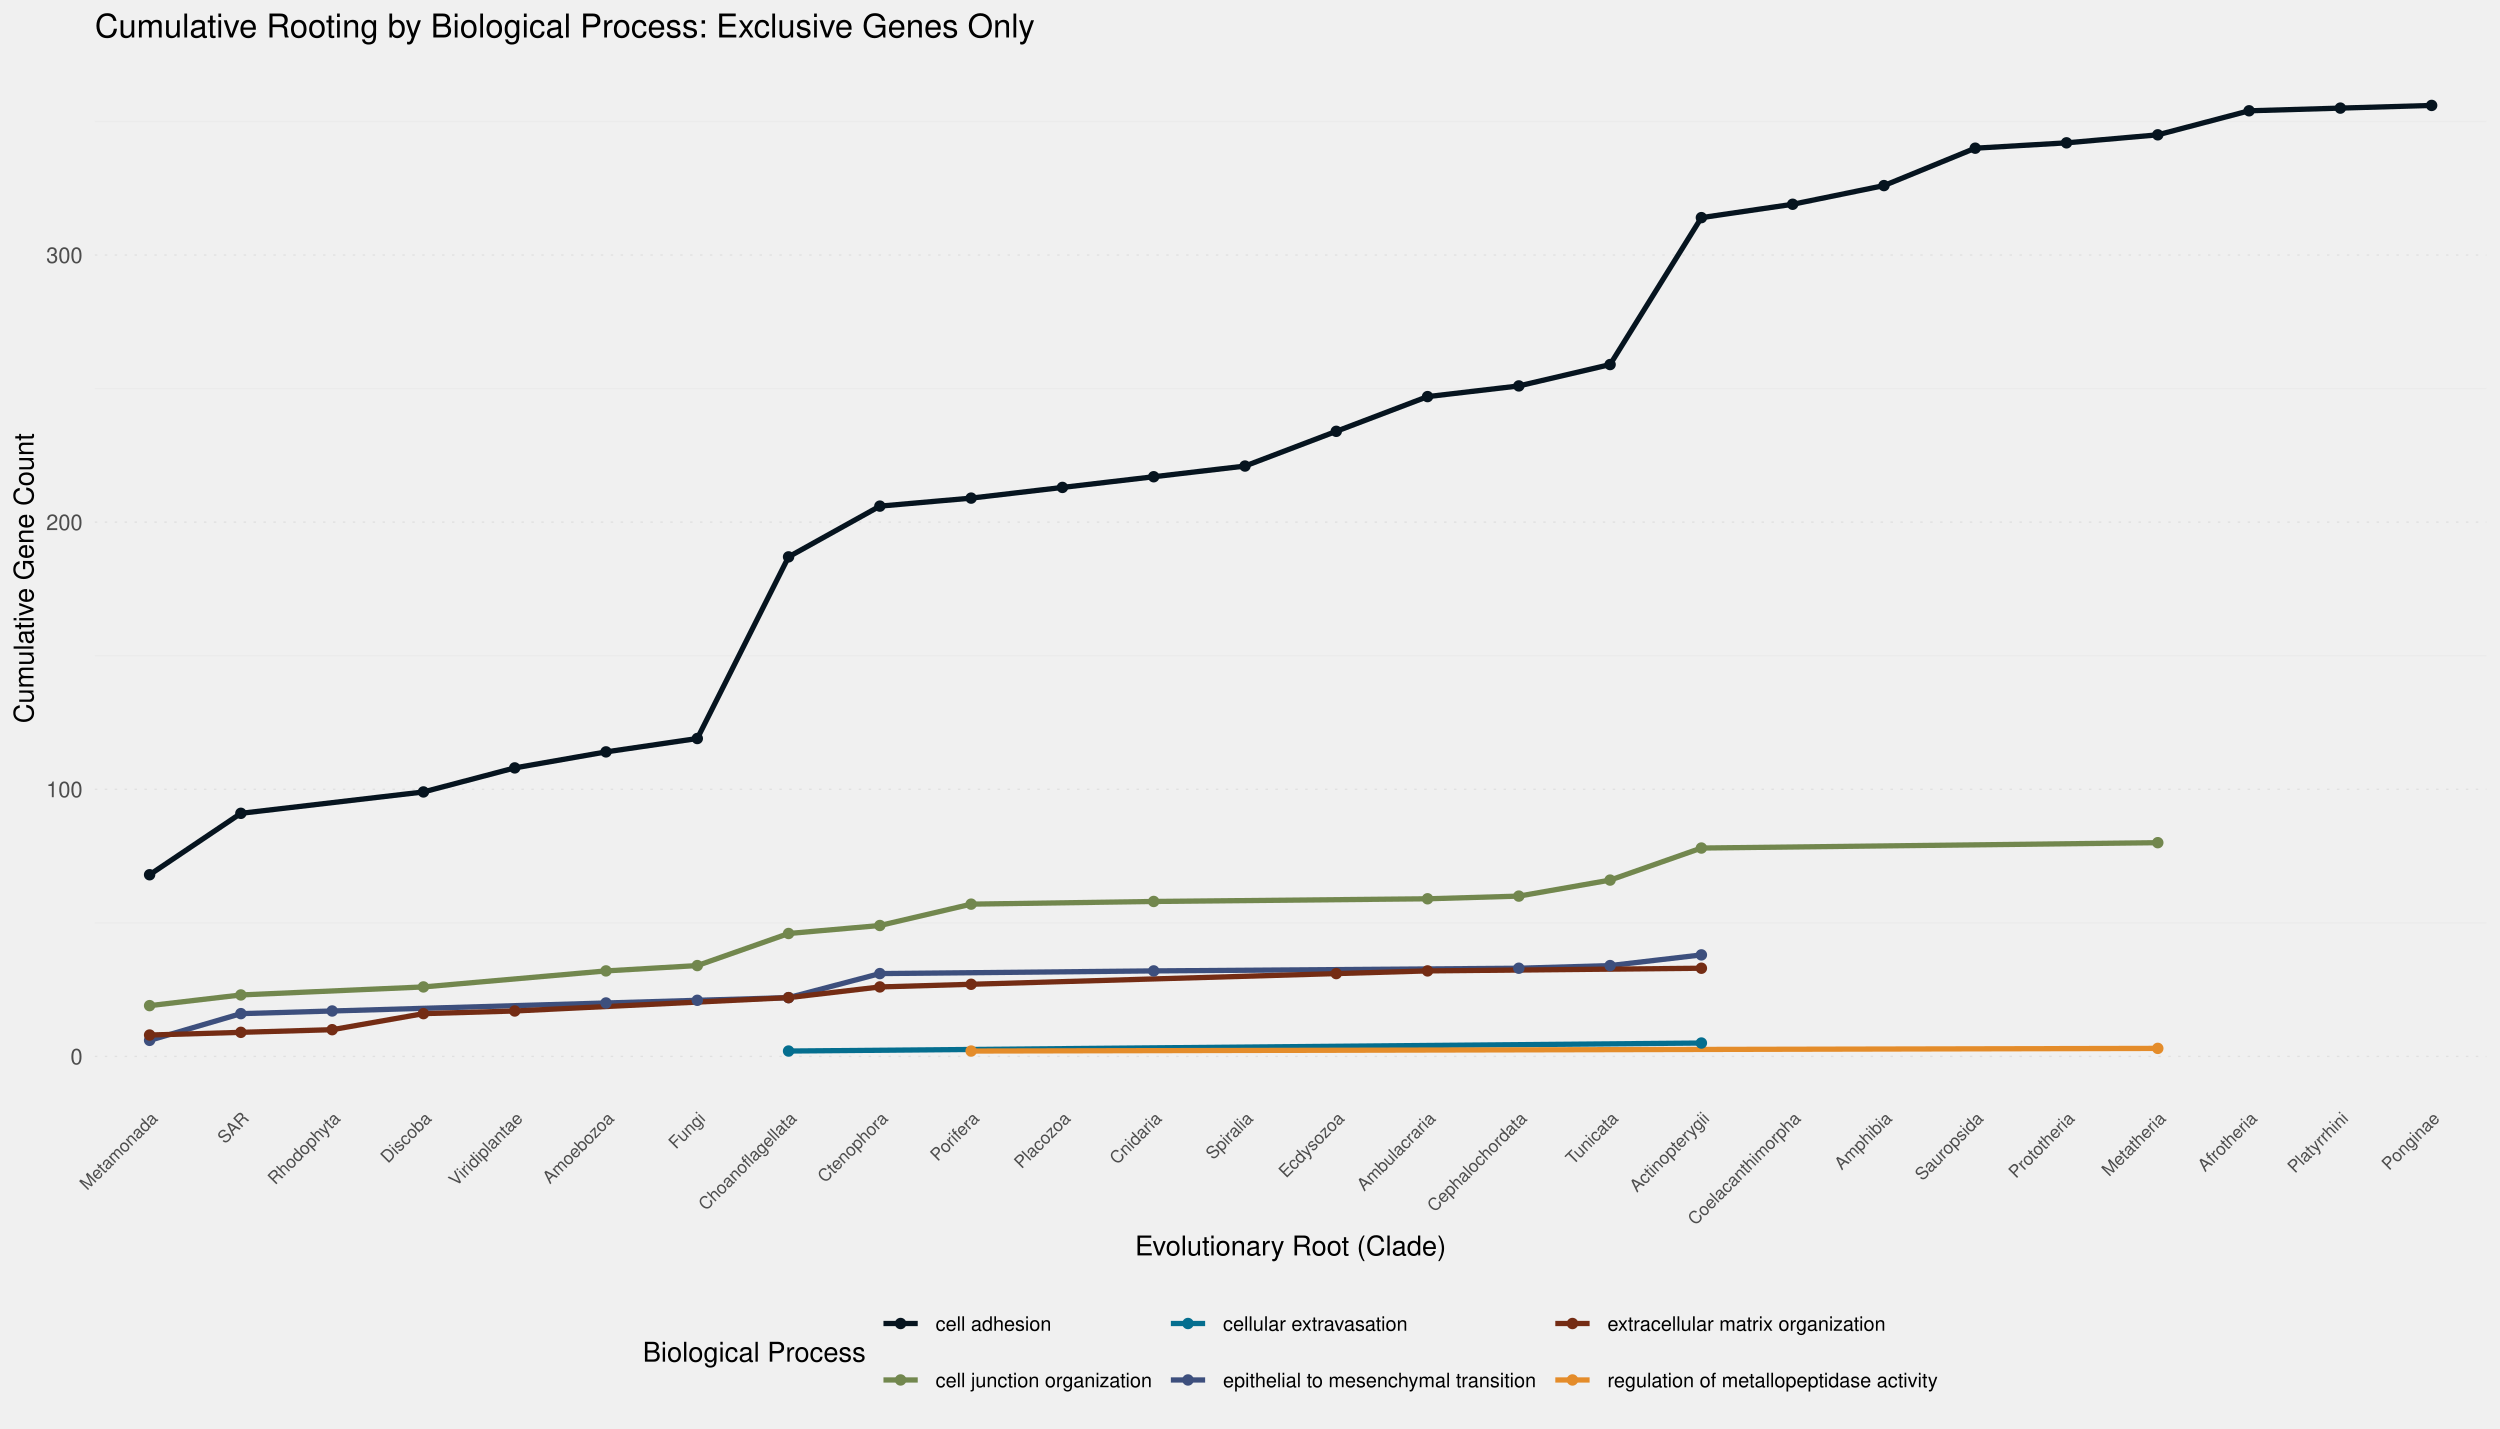
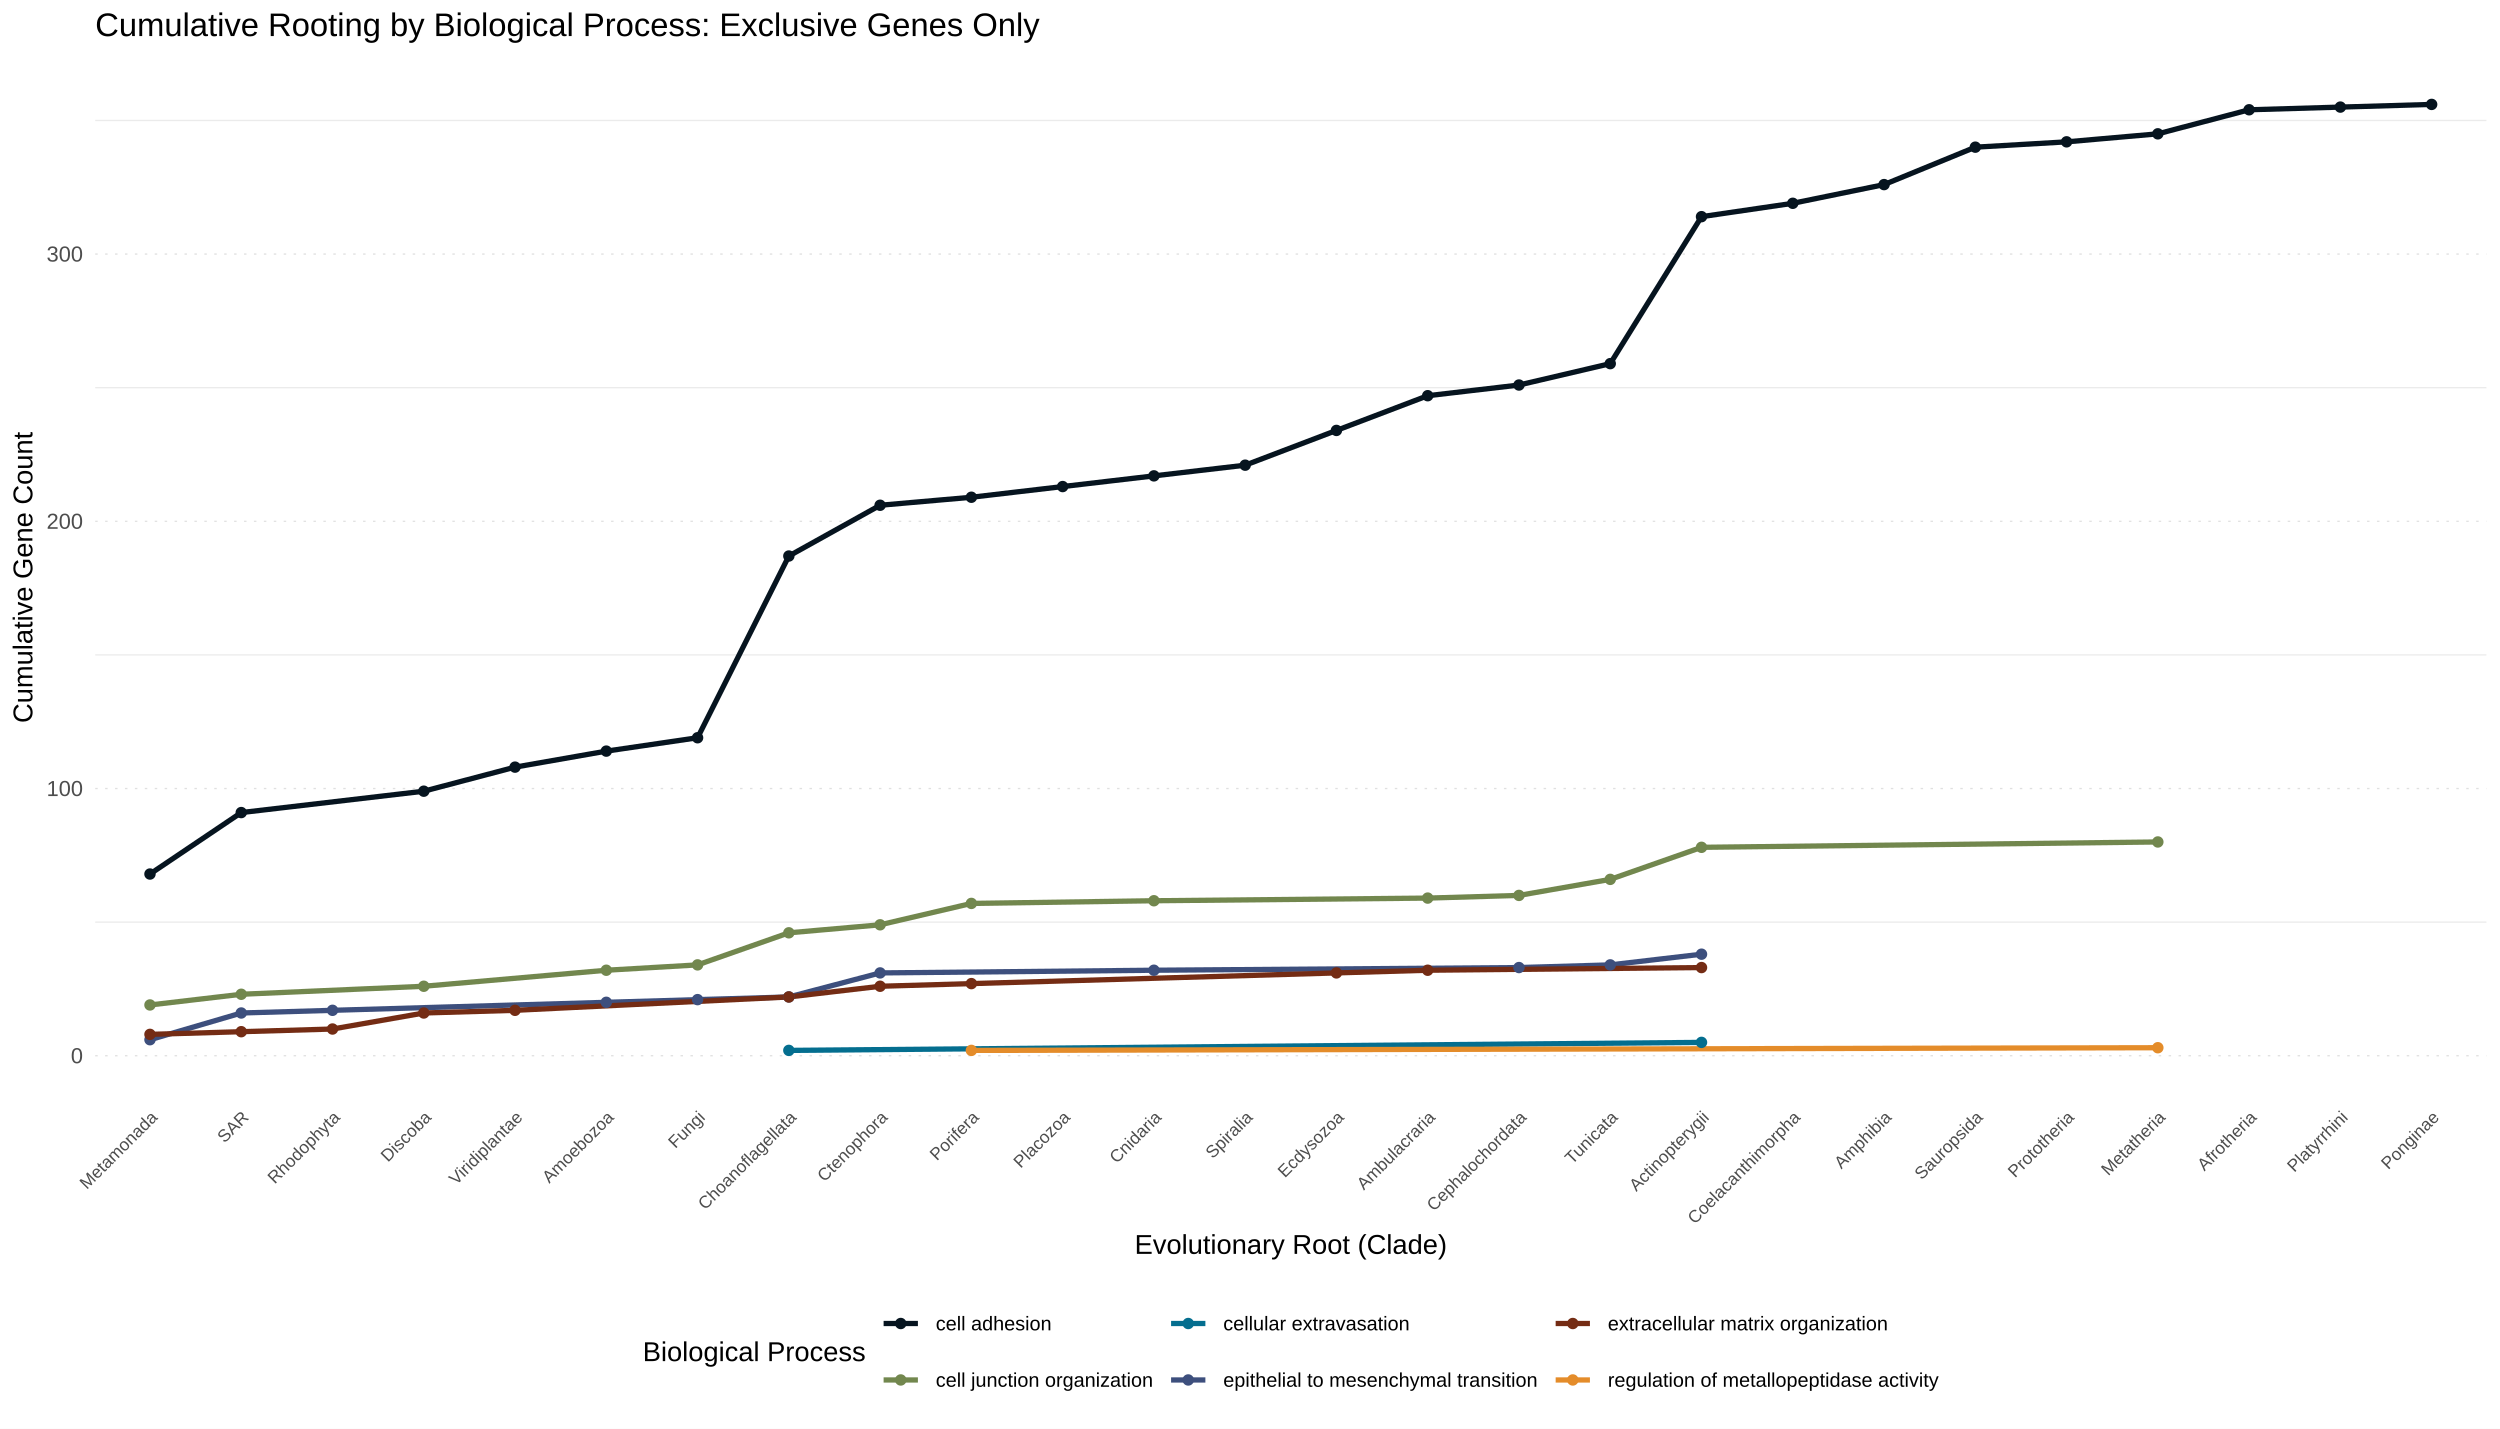
- <svg xmlns="http://www.w3.org/2000/svg" class="svglite" width="1008.00pt" height="576.00pt" viewBox="0 0 1008.00 576.00">
-   <defs>
-     <style type="text/css">
+ <svg xmlns="http://www.w3.org/2000/svg" width="1008.00pt" height="576.00pt" viewBox="0 0 1008.00 576.00">
+   <g class="svglite">
+     <defs>
+       <style type="text/css">
    .svglite line, .svglite polyline, .svglite polygon, .svglite path, .svglite rect, .svglite circle {
      fill: none;
      stroke: #000000;
      stroke-linecap: round;
      stroke-linejoin: round;
      stroke-miterlimit: 10.00;
    }
    .svglite text {
      white-space: pre;
    }
+     .svglite g.glyphgroup path {
+       fill: inherit;
+       stroke: none;
+     }
  </style>
-   </defs>
-   <rect width="100%" height="100%" style="stroke: none; fill: none;" />
-   <defs>
-     <clipPath id="cpMC4wMHwxMDA4LjAwfDAuMDB8NTc2LjAw">
-       <rect x="0.00" y="0.00" width="1008.00" height="576.00" />
-     </clipPath>
-   </defs>
-   <g clip-path="url(#cpMC4wMHwxMDA4LjAwfDAuMDB8NTc2LjAw)">
- </g>
-   <defs>
-     <clipPath id="cpMzguMjR8MTAwMi41MnwyMy40NXw0NDIuODU=">
-       <rect x="38.24" y="23.45" width="964.29" height="419.39" />
-     </clipPath>
-   </defs>
-   <g clip-path="url(#cpMzguMjR8MTAwMi41MnwyMy40NXw0NDIuODU=)">
-     <polyline points="38.24,372.09 1002.52,372.09 " style="stroke-width: 0.53; stroke: #EBEBEB; stroke-linecap: butt;" />
-     <polyline points="38.24,264.38 1002.52,264.38 " style="stroke-width: 0.53; stroke: #EBEBEB; stroke-linecap: butt;" />
-     <polyline points="38.24,156.68 1002.52,156.68 " style="stroke-width: 0.53; stroke: #EBEBEB; stroke-linecap: butt;" />
-     <polyline points="38.24,48.98 1002.52,48.98 " style="stroke-width: 0.53; stroke: #EBEBEB; stroke-linecap: butt;" />
-     <polyline points="38.24,425.94 1002.52,425.94 " style="stroke-width: 0.53; stroke: #E0E0E0; stroke-dasharray: 1.00,3.00; stroke-linecap: butt;" />
-     <polyline points="38.24,318.23 1002.52,318.23 " style="stroke-width: 0.53; stroke: #E0E0E0; stroke-dasharray: 1.00,3.00; stroke-linecap: butt;" />
-     <polyline points="38.24,210.53 1002.52,210.53 " style="stroke-width: 0.53; stroke: #E0E0E0; stroke-dasharray: 1.00,3.00; stroke-linecap: butt;" />
-     <polyline points="38.24,102.83 1002.52,102.83 " style="stroke-width: 0.53; stroke: #E0E0E0; stroke-dasharray: 1.00,3.00; stroke-linecap: butt;" />
-     <polyline points="60.32,352.70 97.12,327.93 170.73,319.31 207.54,309.62 244.34,303.16 281.15,297.77 317.95,224.53 354.76,204.07 391.56,200.84 428.37,196.53 465.17,192.22 501.98,187.91 538.78,173.91 575.59,159.91 612.39,155.60 649.19,146.99 686.00,87.75 722.80,82.36 759.61,74.83 796.41,59.75 833.22,57.59 870.02,54.36 906.83,44.67 943.63,43.59 980.44,42.51 " style="stroke-width: 2.13; stroke: #06141F; stroke-linecap: butt;" />
-     <polyline points="60.32,405.47 97.12,401.16 170.73,397.93 244.34,391.47 281.15,389.32 317.95,376.39 354.76,373.16 391.56,364.55 465.17,363.47 575.59,362.39 612.39,361.31 649.19,354.85 686.00,341.93 870.02,339.77 " style="stroke-width: 2.13; stroke: #72874E; stroke-linecap: butt;" />
-     <polyline points="317.95,423.78 686.00,420.55 " style="stroke-width: 2.13; stroke: #046E8F; stroke-linecap: butt;" />
-     <polyline points="60.32,419.47 97.12,408.70 133.93,407.63 244.34,404.40 281.15,403.32 317.95,402.24 354.76,392.55 465.17,391.47 612.39,390.39 649.19,389.32 686.00,385.01 " style="stroke-width: 2.13; stroke: #3D4F7D; stroke-linecap: butt;" />
-     <polyline points="60.32,417.32 97.12,416.24 133.93,415.17 170.73,408.70 207.54,407.63 317.95,402.24 354.76,397.93 391.56,396.86 538.78,392.55 575.59,391.47 686.00,390.39 " style="stroke-width: 2.13; stroke: #742C14; stroke-linecap: butt;" />
-     <polyline points="391.56,423.78 870.02,422.71 " style="stroke-width: 2.13; stroke: #E48C2A; stroke-linecap: butt;" />
-     <circle cx="60.32" cy="352.70" r="1.95" style="stroke-width: 0.71; stroke: #06141F; fill: #06141F;" />
-     <circle cx="60.32" cy="405.47" r="1.95" style="stroke-width: 0.71; stroke: #72874E; fill: #72874E;" />
-     <circle cx="60.32" cy="419.47" r="1.95" style="stroke-width: 0.71; stroke: #3D4F7D; fill: #3D4F7D;" />
-     <circle cx="60.32" cy="417.32" r="1.95" style="stroke-width: 0.71; stroke: #742C14; fill: #742C14;" />
-     <circle cx="97.12" cy="327.93" r="1.95" style="stroke-width: 0.71; stroke: #06141F; fill: #06141F;" />
-     <circle cx="97.12" cy="401.16" r="1.95" style="stroke-width: 0.71; stroke: #72874E; fill: #72874E;" />
-     <circle cx="97.12" cy="408.70" r="1.95" style="stroke-width: 0.71; stroke: #3D4F7D; fill: #3D4F7D;" />
-     <circle cx="97.12" cy="416.24" r="1.95" style="stroke-width: 0.71; stroke: #742C14; fill: #742C14;" />
-     <circle cx="133.93" cy="407.63" r="1.95" style="stroke-width: 0.71; stroke: #3D4F7D; fill: #3D4F7D;" />
-     <circle cx="133.93" cy="415.17" r="1.95" style="stroke-width: 0.71; stroke: #742C14; fill: #742C14;" />
-     <circle cx="170.73" cy="319.31" r="1.95" style="stroke-width: 0.71; stroke: #06141F; fill: #06141F;" />
-     <circle cx="170.73" cy="397.93" r="1.95" style="stroke-width: 0.71; stroke: #72874E; fill: #72874E;" />
-     <circle cx="170.73" cy="408.70" r="1.95" style="stroke-width: 0.71; stroke: #742C14; fill: #742C14;" />
-     <circle cx="207.54" cy="309.62" r="1.95" style="stroke-width: 0.71; stroke: #06141F; fill: #06141F;" />
-     <circle cx="207.54" cy="407.63" r="1.95" style="stroke-width: 0.71; stroke: #742C14; fill: #742C14;" />
-     <circle cx="244.34" cy="303.16" r="1.95" style="stroke-width: 0.71; stroke: #06141F; fill: #06141F;" />
-     <circle cx="244.34" cy="391.47" r="1.95" style="stroke-width: 0.71; stroke: #72874E; fill: #72874E;" />
-     <circle cx="244.34" cy="404.40" r="1.95" style="stroke-width: 0.71; stroke: #3D4F7D; fill: #3D4F7D;" />
-     <circle cx="281.15" cy="297.77" r="1.95" style="stroke-width: 0.71; stroke: #06141F; fill: #06141F;" />
-     <circle cx="281.15" cy="389.32" r="1.95" style="stroke-width: 0.71; stroke: #72874E; fill: #72874E;" />
-     <circle cx="281.15" cy="403.32" r="1.95" style="stroke-width: 0.71; stroke: #3D4F7D; fill: #3D4F7D;" />
-     <circle cx="317.95" cy="224.53" r="1.95" style="stroke-width: 0.71; stroke: #06141F; fill: #06141F;" />
-     <circle cx="317.95" cy="376.39" r="1.95" style="stroke-width: 0.71; stroke: #72874E; fill: #72874E;" />
-     <circle cx="317.95" cy="423.78" r="1.95" style="stroke-width: 0.71; stroke: #046E8F; fill: #046E8F;" />
-     <circle cx="317.95" cy="402.24" r="1.95" style="stroke-width: 0.71; stroke: #3D4F7D; fill: #3D4F7D;" />
-     <circle cx="317.95" cy="402.24" r="1.95" style="stroke-width: 0.71; stroke: #742C14; fill: #742C14;" />
-     <circle cx="354.76" cy="204.07" r="1.95" style="stroke-width: 0.71; stroke: #06141F; fill: #06141F;" />
-     <circle cx="354.76" cy="373.16" r="1.95" style="stroke-width: 0.71; stroke: #72874E; fill: #72874E;" />
-     <circle cx="354.76" cy="392.55" r="1.95" style="stroke-width: 0.71; stroke: #3D4F7D; fill: #3D4F7D;" />
-     <circle cx="354.76" cy="397.93" r="1.95" style="stroke-width: 0.71; stroke: #742C14; fill: #742C14;" />
-     <circle cx="391.56" cy="200.84" r="1.95" style="stroke-width: 0.71; stroke: #06141F; fill: #06141F;" />
-     <circle cx="391.56" cy="364.55" r="1.95" style="stroke-width: 0.71; stroke: #72874E; fill: #72874E;" />
-     <circle cx="391.56" cy="396.86" r="1.95" style="stroke-width: 0.71; stroke: #742C14; fill: #742C14;" />
-     <circle cx="391.56" cy="423.78" r="1.95" style="stroke-width: 0.71; stroke: #E48C2A; fill: #E48C2A;" />
-     <circle cx="428.37" cy="196.53" r="1.95" style="stroke-width: 0.71; stroke: #06141F; fill: #06141F;" />
-     <circle cx="465.17" cy="192.22" r="1.95" style="stroke-width: 0.71; stroke: #06141F; fill: #06141F;" />
-     <circle cx="465.17" cy="363.47" r="1.95" style="stroke-width: 0.71; stroke: #72874E; fill: #72874E;" />
-     <circle cx="465.17" cy="391.47" r="1.95" style="stroke-width: 0.71; stroke: #3D4F7D; fill: #3D4F7D;" />
-     <circle cx="501.98" cy="187.91" r="1.95" style="stroke-width: 0.71; stroke: #06141F; fill: #06141F;" />
-     <circle cx="538.78" cy="173.91" r="1.95" style="stroke-width: 0.71; stroke: #06141F; fill: #06141F;" />
-     <circle cx="538.78" cy="392.55" r="1.95" style="stroke-width: 0.71; stroke: #742C14; fill: #742C14;" />
-     <circle cx="575.59" cy="159.91" r="1.95" style="stroke-width: 0.71; stroke: #06141F; fill: #06141F;" />
-     <circle cx="575.59" cy="362.39" r="1.95" style="stroke-width: 0.71; stroke: #72874E; fill: #72874E;" />
-     <circle cx="575.59" cy="391.47" r="1.95" style="stroke-width: 0.71; stroke: #742C14; fill: #742C14;" />
-     <circle cx="612.39" cy="155.60" r="1.95" style="stroke-width: 0.71; stroke: #06141F; fill: #06141F;" />
-     <circle cx="612.39" cy="361.31" r="1.95" style="stroke-width: 0.71; stroke: #72874E; fill: #72874E;" />
-     <circle cx="612.39" cy="390.39" r="1.95" style="stroke-width: 0.71; stroke: #3D4F7D; fill: #3D4F7D;" />
-     <circle cx="649.19" cy="146.99" r="1.95" style="stroke-width: 0.71; stroke: #06141F; fill: #06141F;" />
-     <circle cx="649.19" cy="354.85" r="1.95" style="stroke-width: 0.71; stroke: #72874E; fill: #72874E;" />
-     <circle cx="649.19" cy="389.32" r="1.95" style="stroke-width: 0.71; stroke: #3D4F7D; fill: #3D4F7D;" />
-     <circle cx="686.00" cy="87.75" r="1.95" style="stroke-width: 0.71; stroke: #06141F; fill: #06141F;" />
-     <circle cx="686.00" cy="341.93" r="1.95" style="stroke-width: 0.71; stroke: #72874E; fill: #72874E;" />
-     <circle cx="686.00" cy="420.55" r="1.95" style="stroke-width: 0.71; stroke: #046E8F; fill: #046E8F;" />
-     <circle cx="686.00" cy="385.01" r="1.95" style="stroke-width: 0.71; stroke: #3D4F7D; fill: #3D4F7D;" />
-     <circle cx="686.00" cy="390.39" r="1.95" style="stroke-width: 0.71; stroke: #742C14; fill: #742C14;" />
-     <circle cx="722.80" cy="82.36" r="1.95" style="stroke-width: 0.71; stroke: #06141F; fill: #06141F;" />
-     <circle cx="759.61" cy="74.83" r="1.95" style="stroke-width: 0.71; stroke: #06141F; fill: #06141F;" />
-     <circle cx="796.41" cy="59.75" r="1.95" style="stroke-width: 0.71; stroke: #06141F; fill: #06141F;" />
-     <circle cx="833.22" cy="57.59" r="1.95" style="stroke-width: 0.71; stroke: #06141F; fill: #06141F;" />
-     <circle cx="870.02" cy="54.36" r="1.95" style="stroke-width: 0.71; stroke: #06141F; fill: #06141F;" />
-     <circle cx="870.02" cy="339.77" r="1.95" style="stroke-width: 0.71; stroke: #72874E; fill: #72874E;" />
-     <circle cx="870.02" cy="422.71" r="1.95" style="stroke-width: 0.71; stroke: #E48C2A; fill: #E48C2A;" />
-     <circle cx="906.83" cy="44.67" r="1.95" style="stroke-width: 0.71; stroke: #06141F; fill: #06141F;" />
-     <circle cx="943.63" cy="43.59" r="1.95" style="stroke-width: 0.71; stroke: #06141F; fill: #06141F;" />
-     <circle cx="980.44" cy="42.51" r="1.95" style="stroke-width: 0.71; stroke: #06141F; fill: #06141F;" />
-   </g>
-   <g clip-path="url(#cpMC4wMHwxMDA4LjAwfDAuMDB8NTc2LjAw)">
-     <text x="33.30" y="429.14" text-anchor="end" style="font-size: 8.80px; font-weight: 0;fill: #4D4D4D; font-family: &quot;Nimbus Sans&quot;;" textLength="4.89px" lengthAdjust="spacingAndGlyphs">0</text>
-     <text x="33.30" y="321.44" text-anchor="end" style="font-size: 8.80px; font-weight: 0;fill: #4D4D4D; font-family: &quot;Nimbus Sans&quot;;" textLength="14.67px" lengthAdjust="spacingAndGlyphs">100</text>
-     <text x="33.30" y="213.74" text-anchor="end" style="font-size: 8.80px; font-weight: 0;fill: #4D4D4D; font-family: &quot;Nimbus Sans&quot;;" textLength="14.67px" lengthAdjust="spacingAndGlyphs">200</text>
-     <text x="33.30" y="106.04" text-anchor="end" style="font-size: 8.80px; font-weight: 0;fill: #4D4D4D; font-family: &quot;Nimbus Sans&quot;;" textLength="14.67px" lengthAdjust="spacingAndGlyphs">300</text>
-     <text transform="translate(63.93,451.39) rotate(-45)" text-anchor="end" style="font-size: 7.00px; font-weight: 0;fill: #4D4D4D; font-family: &quot;Nimbus Sans&quot;;" textLength="40.87px" lengthAdjust="spacingAndGlyphs">Metamonada</text>
-     <text transform="translate(100.73,451.39) rotate(-45)" text-anchor="end" style="font-size: 7.00px; font-weight: 0;fill: #4D4D4D; font-family: &quot;Nimbus Sans&quot;;" textLength="14.39px" lengthAdjust="spacingAndGlyphs">SAR</text>
-     <text transform="translate(137.54,451.39) rotate(-45)" text-anchor="end" style="font-size: 7.00px; font-weight: 0;fill: #4D4D4D; font-family: &quot;Nimbus Sans&quot;;" textLength="37.76px" lengthAdjust="spacingAndGlyphs">Rhodophyta</text>
-     <text transform="translate(174.34,451.39) rotate(-45)" text-anchor="end" style="font-size: 7.00px; font-weight: 0;fill: #4D4D4D; font-family: &quot;Nimbus Sans&quot;;" textLength="25.29px" lengthAdjust="spacingAndGlyphs">Discoba</text>
-     <text transform="translate(211.15,451.39) rotate(-45)" text-anchor="end" style="font-size: 7.00px; font-weight: 0;fill: #4D4D4D; font-family: &quot;Nimbus Sans&quot;;" textLength="38.53px" lengthAdjust="spacingAndGlyphs">Viridiplantae</text>
-     <text transform="translate(247.95,451.39) rotate(-45)" text-anchor="end" style="font-size: 7.00px; font-weight: 0;fill: #4D4D4D; font-family: &quot;Nimbus Sans&quot;;" textLength="37.37px" lengthAdjust="spacingAndGlyphs">Amoebozoa</text>
-     <text transform="translate(284.76,451.39) rotate(-45)" text-anchor="end" style="font-size: 7.00px; font-weight: 0;fill: #4D4D4D; font-family: &quot;Nimbus Sans&quot;;" textLength="17.52px" lengthAdjust="spacingAndGlyphs">Fungi</text>
-     <text transform="translate(321.56,451.39) rotate(-45)" text-anchor="end" style="font-size: 7.00px; font-weight: 0;fill: #4D4D4D; font-family: &quot;Nimbus Sans&quot;;" textLength="52.56px" lengthAdjust="spacingAndGlyphs">Choanoflagellata</text>
-     <text transform="translate(358.37,451.39) rotate(-45)" text-anchor="end" style="font-size: 7.00px; font-weight: 0;fill: #4D4D4D; font-family: &quot;Nimbus Sans&quot;;" textLength="36.60px" lengthAdjust="spacingAndGlyphs">Ctenophora</text>
-     <text transform="translate(395.17,451.39) rotate(-45)" text-anchor="end" style="font-size: 7.00px; font-weight: 0;fill: #4D4D4D; font-family: &quot;Nimbus Sans&quot;;" textLength="24.52px" lengthAdjust="spacingAndGlyphs">Porifera</text>
-     <text transform="translate(431.98,451.39) rotate(-45)" text-anchor="end" style="font-size: 7.00px; font-weight: 0;fill: #4D4D4D; font-family: &quot;Nimbus Sans&quot;;" textLength="28.80px" lengthAdjust="spacingAndGlyphs">Placozoa</text>
-     <text transform="translate(468.78,451.39) rotate(-45)" text-anchor="end" style="font-size: 7.00px; font-weight: 0;fill: #4D4D4D; font-family: &quot;Nimbus Sans&quot;;" textLength="26.08px" lengthAdjust="spacingAndGlyphs">Cnidaria</text>
-     <text transform="translate(505.59,451.39) rotate(-45)" text-anchor="end" style="font-size: 7.00px; font-weight: 0;fill: #4D4D4D; font-family: &quot;Nimbus Sans&quot;;" textLength="23.35px" lengthAdjust="spacingAndGlyphs">Spiralia</text>
-     <text transform="translate(542.39,451.39) rotate(-45)" text-anchor="end" style="font-size: 7.00px; font-weight: 0;fill: #4D4D4D; font-family: &quot;Nimbus Sans&quot;;" textLength="34.24px" lengthAdjust="spacingAndGlyphs">Ecdysozoa</text>
-     <text transform="translate(579.19,451.39) rotate(-45)" text-anchor="end" style="font-size: 7.00px; font-weight: 0;fill: #4D4D4D; font-family: &quot;Nimbus Sans&quot;;" textLength="41.25px" lengthAdjust="spacingAndGlyphs">Ambulacraria</text>
-     <text transform="translate(616.00,451.39) rotate(-45)" text-anchor="end" style="font-size: 7.00px; font-weight: 0;fill: #4D4D4D; font-family: &quot;Nimbus Sans&quot;;" textLength="53.34px" lengthAdjust="spacingAndGlyphs">Cephalochordata</text>
-     <text transform="translate(652.80,451.39) rotate(-45)" text-anchor="end" style="font-size: 7.00px; font-weight: 0;fill: #4D4D4D; font-family: &quot;Nimbus Sans&quot;;" textLength="26.86px" lengthAdjust="spacingAndGlyphs">Tunicata</text>
-     <text transform="translate(689.61,451.39) rotate(-45)" text-anchor="end" style="font-size: 7.00px; font-weight: 0;fill: #4D4D4D; font-family: &quot;Nimbus Sans&quot;;" textLength="42.03px" lengthAdjust="spacingAndGlyphs">Actinopterygii</text>
-     <text transform="translate(726.41,451.39) rotate(-45)" text-anchor="end" style="font-size: 7.00px; font-weight: 0;fill: #4D4D4D; font-family: &quot;Nimbus Sans&quot;;" textLength="60.72px" lengthAdjust="spacingAndGlyphs">Coelacanthimorpha</text>
-     <text transform="translate(763.22,451.39) rotate(-45)" text-anchor="end" style="font-size: 7.00px; font-weight: 0;fill: #4D4D4D; font-family: &quot;Nimbus Sans&quot;;" textLength="29.19px" lengthAdjust="spacingAndGlyphs">Amphibia</text>
-     <text transform="translate(800.02,451.39) rotate(-45)" text-anchor="end" style="font-size: 7.00px; font-weight: 0;fill: #4D4D4D; font-family: &quot;Nimbus Sans&quot;;" textLength="35.42px" lengthAdjust="spacingAndGlyphs">Sauropsida</text>
-     <text transform="translate(836.83,451.39) rotate(-45)" text-anchor="end" style="font-size: 7.00px; font-weight: 0;fill: #4D4D4D; font-family: &quot;Nimbus Sans&quot;;" textLength="34.25px" lengthAdjust="spacingAndGlyphs">Prototheria</text>
-     <text transform="translate(873.63,451.39) rotate(-45)" text-anchor="end" style="font-size: 7.00px; font-weight: 0;fill: #4D4D4D; font-family: &quot;Nimbus Sans&quot;;" textLength="33.08px" lengthAdjust="spacingAndGlyphs">Metatheria</text>
-     <text transform="translate(910.44,451.39) rotate(-45)" text-anchor="end" style="font-size: 7.00px; font-weight: 0;fill: #4D4D4D; font-family: &quot;Nimbus Sans&quot;;" textLength="30.36px" lengthAdjust="spacingAndGlyphs">Afrotheria</text>
-     <text transform="translate(947.24,451.39) rotate(-45)" text-anchor="end" style="font-size: 7.00px; font-weight: 0;fill: #4D4D4D; font-family: &quot;Nimbus Sans&quot;;" textLength="31.13px" lengthAdjust="spacingAndGlyphs">Platyrrhini</text>
-     <text transform="translate(984.05,451.39) rotate(-45)" text-anchor="end" style="font-size: 7.00px; font-weight: 0;fill: #4D4D4D; font-family: &quot;Nimbus Sans&quot;;" textLength="29.59px" lengthAdjust="spacingAndGlyphs">Ponginae</text>
-     <text x="520.38" y="506.17" text-anchor="middle" style="font-size: 11.00px; font-weight: 0; font-family: &quot;Nimbus Sans&quot;;" textLength="125.91px" lengthAdjust="spacingAndGlyphs">Evolutionary Root (Clade)</text>
-     <text transform="translate(13.50,233.15) rotate(-90)" text-anchor="middle" style="font-size: 11.00px; font-weight: 0; font-family: &quot;Nimbus Sans&quot;;" textLength="117.36px" lengthAdjust="spacingAndGlyphs">Cumulative Gene Count</text>
-     <text x="259.16" y="549.03" style="font-size: 11.00px; font-weight: 0; font-family: &quot;Nimbus Sans&quot;;" textLength="89.84px" lengthAdjust="spacingAndGlyphs">Biological Process</text>
-     <line x1="356.21" y1="533.64" x2="370.03" y2="533.64" style="stroke-width: 2.13; stroke: #06141F; stroke-linecap: butt;" />
-     <circle cx="363.12" cy="533.64" r="1.95" style="stroke-width: 0.71; stroke: #06141F; fill: #06141F;" />
-     <line x1="356.21" y1="556.40" x2="370.03" y2="556.40" style="stroke-width: 2.13; stroke: #72874E; stroke-linecap: butt;" />
-     <circle cx="363.12" cy="556.40" r="1.95" style="stroke-width: 0.71; stroke: #72874E; fill: #72874E;" />
-     <line x1="472.09" y1="533.64" x2="485.91" y2="533.64" style="stroke-width: 2.13; stroke: #046E8F; stroke-linecap: butt;" />
-     <circle cx="479.00" cy="533.64" r="1.95" style="stroke-width: 0.71; stroke: #046E8F; fill: #046E8F;" />
-     <line x1="472.09" y1="556.40" x2="485.91" y2="556.40" style="stroke-width: 2.13; stroke: #3D4F7D; stroke-linecap: butt;" />
-     <circle cx="479.00" cy="556.40" r="1.95" style="stroke-width: 0.71; stroke: #3D4F7D; fill: #3D4F7D;" />
-     <line x1="627.10" y1="533.64" x2="640.93" y2="533.64" style="stroke-width: 2.13; stroke: #742C14; stroke-linecap: butt;" />
-     <circle cx="634.02" cy="533.64" r="1.95" style="stroke-width: 0.71; stroke: #742C14; fill: #742C14;" />
-     <line x1="627.10" y1="556.40" x2="640.93" y2="556.40" style="stroke-width: 2.13; stroke: #E48C2A; stroke-linecap: butt;" />
-     <circle cx="634.02" cy="556.40" r="1.95" style="stroke-width: 0.71; stroke: #E48C2A; fill: #E48C2A;" />
-     <text x="377.24" y="536.56" style="font-size: 8.00px; font-weight: 0; font-family: &quot;Nimbus Sans&quot;;" textLength="46.71px" lengthAdjust="spacingAndGlyphs">cell adhesion</text>
-     <text x="377.24" y="559.32" style="font-size: 8.00px; font-weight: 0; font-family: &quot;Nimbus Sans&quot;;" textLength="87.64px" lengthAdjust="spacingAndGlyphs">cell junction organization</text>
-     <text x="493.12" y="536.56" style="font-size: 8.00px; font-weight: 0; font-family: &quot;Nimbus Sans&quot;;" textLength="75.18px" lengthAdjust="spacingAndGlyphs">cellular extravasation</text>
-     <text x="493.12" y="559.32" style="font-size: 8.00px; font-weight: 0; font-family: &quot;Nimbus Sans&quot;;" textLength="126.78px" lengthAdjust="spacingAndGlyphs">epithelial to mesenchymal transition</text>
-     <text x="648.14" y="536.56" style="font-size: 8.00px; font-weight: 0; font-family: &quot;Nimbus Sans&quot;;" textLength="112.98px" lengthAdjust="spacingAndGlyphs">extracellular matrix organization</text>
-     <text x="648.14" y="559.32" style="font-size: 8.00px; font-weight: 0; font-family: &quot;Nimbus Sans&quot;;" textLength="133.46px" lengthAdjust="spacingAndGlyphs">regulation of metallopeptidase activity</text>
-     <text x="38.24" y="15.09" style="font-size: 13.20px; font-weight: 0; font-family: &quot;Nimbus Sans&quot;;" textLength="380.35px" lengthAdjust="spacingAndGlyphs">Cumulative Rooting by Biological Process: Exclusive Genes Only</text>
+     </defs>
+     <rect width="100%" height="100%" style="stroke: none; fill: #FFFFFF;" />
+     <defs>
+       <clipPath id="cpMC4wMHwxMDA4LjAwfDAuMDB8NTc2LjAw">
+         <rect x="0.00" y="0.00" width="1008.00" height="576.00" />
+       </clipPath>
+     </defs>
+     <g clip-path="url(#cpMC4wMHwxMDA4LjAwfDAuMDB8NTc2LjAw)">
+       <rect x="0" y="0.00" width="1008.00" height="576.00" style="stroke-width: 1.07; stroke: none; fill: #FFFFFF;" />
+     </g>
+     <defs>
+       <clipPath id="cpMzguMzl8MTAwMi41MnwyMy4wM3w0NDIuNTk=">
+         <rect x="38.39" y="23.03" width="964.13" height="419.56" />
+       </clipPath>
+     </defs>
+     <g clip-path="url(#cpMzguMzl8MTAwMi41MnwyMy4wM3w0NDIuNTk=)">
+       <polyline points="38.39,371.80 1002.52,371.80 " style="stroke-width: 0.53; stroke: #EBEBEB; stroke-linecap: butt;" />
+       <polyline points="38.39,264.06 1002.52,264.06 " style="stroke-width: 0.53; stroke: #EBEBEB; stroke-linecap: butt;" />
+       <polyline points="38.39,156.31 1002.52,156.31 " style="stroke-width: 0.53; stroke: #EBEBEB; stroke-linecap: butt;" />
+       <polyline points="38.39,48.57 1002.52,48.57 " style="stroke-width: 0.53; stroke: #EBEBEB; stroke-linecap: butt;" />
+       <polyline points="38.39,425.68 1002.52,425.68 " style="stroke-width: 0.53; stroke: #E0E0E0; stroke-dasharray: 1.00,3.00; stroke-linecap: butt;" />
+       <polyline points="38.39,317.93 1002.52,317.93 " style="stroke-width: 0.53; stroke: #E0E0E0; stroke-dasharray: 1.00,3.00; stroke-linecap: butt;" />
+       <polyline points="38.39,210.19 1002.52,210.19 " style="stroke-width: 0.53; stroke: #E0E0E0; stroke-dasharray: 1.00,3.00; stroke-linecap: butt;" />
+       <polyline points="38.39,102.44 1002.52,102.44 " style="stroke-width: 0.53; stroke: #E0E0E0; stroke-dasharray: 1.00,3.00; stroke-linecap: butt;" />
+       <polyline points="60.47,352.41 97.27,327.63 170.87,319.01 207.66,309.31 244.46,302.85 281.26,297.46 318.06,224.19 354.86,203.72 391.66,200.49 428.46,196.18 465.26,191.87 502.06,187.56 538.85,173.55 575.65,159.55 612.45,155.24 649.25,146.62 686.05,87.36 722.85,81.97 759.65,74.43 796.45,59.34 833.25,57.19 870.04,53.96 906.84,44.26 943.64,43.18 980.44,42.10 " style="stroke-width: 2.13; stroke: #06141F; stroke-linecap: butt;" />
+       <polyline points="60.47,405.20 97.27,400.89 170.87,397.66 244.46,391.20 281.26,389.04 318.06,376.11 354.86,372.88 391.66,364.26 465.26,363.18 575.65,362.11 612.45,361.03 649.25,354.56 686.05,341.64 870.04,339.48 " style="stroke-width: 2.13; stroke: #72874E; stroke-linecap: butt;" />
+       <polyline points="318.06,423.52 686.05,420.29 " style="stroke-width: 2.13; stroke: #046E8F; stroke-linecap: butt;" />
+       <polyline points="60.47,419.21 97.27,408.44 134.07,407.36 244.46,404.13 281.26,403.05 318.06,401.97 354.86,392.28 465.26,391.20 612.45,390.12 649.25,389.04 686.05,384.73 " style="stroke-width: 2.13; stroke: #3D4F7D; stroke-linecap: butt;" />
+       <polyline points="60.47,417.06 97.27,415.98 134.07,414.90 170.87,408.44 207.66,407.36 318.06,401.97 354.86,397.66 391.66,396.59 538.85,392.28 575.65,391.20 686.05,390.12 " style="stroke-width: 2.13; stroke: #742C14; stroke-linecap: butt;" />
+       <polyline points="391.66,423.52 870.04,422.44 " style="stroke-width: 2.13; stroke: #E48C2A; stroke-linecap: butt;" />
+       <circle cx="60.47" cy="352.41" r="1.95" style="stroke-width: 0.71; stroke: #06141F; fill: #06141F;" />
+       <circle cx="60.47" cy="405.20" r="1.95" style="stroke-width: 0.71; stroke: #72874E; fill: #72874E;" />
+       <circle cx="60.47" cy="419.21" r="1.95" style="stroke-width: 0.71; stroke: #3D4F7D; fill: #3D4F7D;" />
+       <circle cx="60.47" cy="417.06" r="1.95" style="stroke-width: 0.71; stroke: #742C14; fill: #742C14;" />
+       <circle cx="97.27" cy="327.63" r="1.95" style="stroke-width: 0.71; stroke: #06141F; fill: #06141F;" />
+       <circle cx="97.27" cy="400.89" r="1.95" style="stroke-width: 0.71; stroke: #72874E; fill: #72874E;" />
+       <circle cx="97.27" cy="408.44" r="1.95" style="stroke-width: 0.71; stroke: #3D4F7D; fill: #3D4F7D;" />
+       <circle cx="97.27" cy="415.98" r="1.95" style="stroke-width: 0.71; stroke: #742C14; fill: #742C14;" />
+       <circle cx="134.07" cy="407.36" r="1.95" style="stroke-width: 0.71; stroke: #3D4F7D; fill: #3D4F7D;" />
+       <circle cx="134.07" cy="414.90" r="1.95" style="stroke-width: 0.71; stroke: #742C14; fill: #742C14;" />
+       <circle cx="170.87" cy="319.01" r="1.95" style="stroke-width: 0.71; stroke: #06141F; fill: #06141F;" />
+       <circle cx="170.87" cy="397.66" r="1.95" style="stroke-width: 0.71; stroke: #72874E; fill: #72874E;" />
+       <circle cx="170.87" cy="408.44" r="1.95" style="stroke-width: 0.71; stroke: #742C14; fill: #742C14;" />
+       <circle cx="207.66" cy="309.31" r="1.95" style="stroke-width: 0.71; stroke: #06141F; fill: #06141F;" />
+       <circle cx="207.66" cy="407.36" r="1.95" style="stroke-width: 0.71; stroke: #742C14; fill: #742C14;" />
+       <circle cx="244.46" cy="302.85" r="1.95" style="stroke-width: 0.71; stroke: #06141F; fill: #06141F;" />
+       <circle cx="244.46" cy="391.20" r="1.95" style="stroke-width: 0.71; stroke: #72874E; fill: #72874E;" />
+       <circle cx="244.46" cy="404.13" r="1.95" style="stroke-width: 0.71; stroke: #3D4F7D; fill: #3D4F7D;" />
+       <circle cx="281.26" cy="297.46" r="1.95" style="stroke-width: 0.71; stroke: #06141F; fill: #06141F;" />
+       <circle cx="281.26" cy="389.04" r="1.95" style="stroke-width: 0.71; stroke: #72874E; fill: #72874E;" />
+       <circle cx="281.26" cy="403.05" r="1.95" style="stroke-width: 0.71; stroke: #3D4F7D; fill: #3D4F7D;" />
+       <circle cx="318.06" cy="224.19" r="1.95" style="stroke-width: 0.71; stroke: #06141F; fill: #06141F;" />
+       <circle cx="318.06" cy="376.11" r="1.95" style="stroke-width: 0.71; stroke: #72874E; fill: #72874E;" />
+       <circle cx="318.06" cy="423.52" r="1.95" style="stroke-width: 0.71; stroke: #046E8F; fill: #046E8F;" />
+       <circle cx="318.06" cy="401.97" r="1.95" style="stroke-width: 0.71; stroke: #3D4F7D; fill: #3D4F7D;" />
+       <circle cx="318.06" cy="401.97" r="1.95" style="stroke-width: 0.71; stroke: #742C14; fill: #742C14;" />
+       <circle cx="354.86" cy="203.72" r="1.95" style="stroke-width: 0.71; stroke: #06141F; fill: #06141F;" />
+       <circle cx="354.86" cy="372.88" r="1.95" style="stroke-width: 0.71; stroke: #72874E; fill: #72874E;" />
+       <circle cx="354.86" cy="392.28" r="1.95" style="stroke-width: 0.71; stroke: #3D4F7D; fill: #3D4F7D;" />
+       <circle cx="354.86" cy="397.66" r="1.95" style="stroke-width: 0.71; stroke: #742C14; fill: #742C14;" />
+       <circle cx="391.66" cy="200.49" r="1.95" style="stroke-width: 0.71; stroke: #06141F; fill: #06141F;" />
+       <circle cx="391.66" cy="364.26" r="1.95" style="stroke-width: 0.71; stroke: #72874E; fill: #72874E;" />
+       <circle cx="391.66" cy="396.59" r="1.95" style="stroke-width: 0.71; stroke: #742C14; fill: #742C14;" />
+       <circle cx="391.66" cy="423.52" r="1.95" style="stroke-width: 0.71; stroke: #E48C2A; fill: #E48C2A;" />
+       <circle cx="428.46" cy="196.18" r="1.95" style="stroke-width: 0.71; stroke: #06141F; fill: #06141F;" />
+       <circle cx="465.26" cy="191.87" r="1.95" style="stroke-width: 0.71; stroke: #06141F; fill: #06141F;" />
+       <circle cx="465.26" cy="363.18" r="1.95" style="stroke-width: 0.71; stroke: #72874E; fill: #72874E;" />
+       <circle cx="465.26" cy="391.20" r="1.95" style="stroke-width: 0.71; stroke: #3D4F7D; fill: #3D4F7D;" />
+       <circle cx="502.06" cy="187.56" r="1.95" style="stroke-width: 0.71; stroke: #06141F; fill: #06141F;" />
+       <circle cx="538.85" cy="173.55" r="1.95" style="stroke-width: 0.71; stroke: #06141F; fill: #06141F;" />
+       <circle cx="538.85" cy="392.28" r="1.95" style="stroke-width: 0.71; stroke: #742C14; fill: #742C14;" />
+       <circle cx="575.65" cy="159.55" r="1.95" style="stroke-width: 0.71; stroke: #06141F; fill: #06141F;" />
+       <circle cx="575.65" cy="362.11" r="1.95" style="stroke-width: 0.71; stroke: #72874E; fill: #72874E;" />
+       <circle cx="575.65" cy="391.20" r="1.95" style="stroke-width: 0.71; stroke: #742C14; fill: #742C14;" />
+       <circle cx="612.45" cy="155.24" r="1.95" style="stroke-width: 0.71; stroke: #06141F; fill: #06141F;" />
+       <circle cx="612.45" cy="361.03" r="1.95" style="stroke-width: 0.71; stroke: #72874E; fill: #72874E;" />
+       <circle cx="612.45" cy="390.12" r="1.95" style="stroke-width: 0.71; stroke: #3D4F7D; fill: #3D4F7D;" />
+       <circle cx="649.25" cy="146.62" r="1.95" style="stroke-width: 0.71; stroke: #06141F; fill: #06141F;" />
+       <circle cx="649.25" cy="354.56" r="1.95" style="stroke-width: 0.71; stroke: #72874E; fill: #72874E;" />
+       <circle cx="649.25" cy="389.04" r="1.95" style="stroke-width: 0.71; stroke: #3D4F7D; fill: #3D4F7D;" />
+       <circle cx="686.05" cy="87.36" r="1.95" style="stroke-width: 0.71; stroke: #06141F; fill: #06141F;" />
+       <circle cx="686.05" cy="341.64" r="1.95" style="stroke-width: 0.71; stroke: #72874E; fill: #72874E;" />
+       <circle cx="686.05" cy="420.29" r="1.95" style="stroke-width: 0.71; stroke: #046E8F; fill: #046E8F;" />
+       <circle cx="686.05" cy="384.73" r="1.95" style="stroke-width: 0.71; stroke: #3D4F7D; fill: #3D4F7D;" />
+       <circle cx="686.05" cy="390.12" r="1.95" style="stroke-width: 0.71; stroke: #742C14; fill: #742C14;" />
+       <circle cx="722.85" cy="81.97" r="1.95" style="stroke-width: 0.71; stroke: #06141F; fill: #06141F;" />
+       <circle cx="759.65" cy="74.43" r="1.95" style="stroke-width: 0.71; stroke: #06141F; fill: #06141F;" />
+       <circle cx="796.45" cy="59.34" r="1.95" style="stroke-width: 0.71; stroke: #06141F; fill: #06141F;" />
+       <circle cx="833.25" cy="57.19" r="1.95" style="stroke-width: 0.71; stroke: #06141F; fill: #06141F;" />
+       <circle cx="870.04" cy="53.96" r="1.95" style="stroke-width: 0.71; stroke: #06141F; fill: #06141F;" />
+       <circle cx="870.04" cy="339.48" r="1.95" style="stroke-width: 0.71; stroke: #72874E; fill: #72874E;" />
+       <circle cx="870.04" cy="422.44" r="1.95" style="stroke-width: 0.71; stroke: #E48C2A; fill: #E48C2A;" />
+       <circle cx="906.84" cy="44.26" r="1.95" style="stroke-width: 0.71; stroke: #06141F; fill: #06141F;" />
+       <circle cx="943.64" cy="43.18" r="1.95" style="stroke-width: 0.71; stroke: #06141F; fill: #06141F;" />
+       <circle cx="980.44" cy="42.10" r="1.95" style="stroke-width: 0.71; stroke: #06141F; fill: #06141F;" />
+     </g>
+     <g clip-path="url(#cpMC4wMHwxMDA4LjAwfDAuMDB8NTc2LjAw)">
+       <text x="33.46" y="428.70" text-anchor="end" style="font-size: 8.80px;fill: #4D4D4D; font-family: &quot;Liberation Sans&quot;;" textLength="4.89px" lengthAdjust="spacingAndGlyphs">0</text>
+       <text x="33.46" y="320.96" text-anchor="end" style="font-size: 8.80px;fill: #4D4D4D; font-family: &quot;Liberation Sans&quot;;" textLength="14.67px" lengthAdjust="spacingAndGlyphs">100</text>
+       <text x="33.46" y="213.21" text-anchor="end" style="font-size: 8.80px;fill: #4D4D4D; font-family: &quot;Liberation Sans&quot;;" textLength="14.67px" lengthAdjust="spacingAndGlyphs">200</text>
+       <text x="33.46" y="105.47" text-anchor="end" style="font-size: 8.80px;fill: #4D4D4D; font-family: &quot;Liberation Sans&quot;;" textLength="14.67px" lengthAdjust="spacingAndGlyphs">300</text>
+       <text transform="translate(63.88,450.93) rotate(-45)" text-anchor="end" style="font-size: 7.00px;fill: #4D4D4D; font-family: &quot;Liberation Sans&quot;;" textLength="40.83px" lengthAdjust="spacingAndGlyphs">Metamonada</text>
+       <text transform="translate(100.67,450.93) rotate(-45)" text-anchor="end" style="font-size: 7.00px;fill: #4D4D4D; font-family: &quot;Liberation Sans&quot;;" textLength="14.41px" lengthAdjust="spacingAndGlyphs">SAR</text>
+       <text transform="translate(137.47,450.93) rotate(-45)" text-anchor="end" style="font-size: 7.00px;fill: #4D4D4D; font-family: &quot;Liberation Sans&quot;;" textLength="37.73px" lengthAdjust="spacingAndGlyphs">Rhodophyta</text>
+       <text transform="translate(174.27,450.93) rotate(-45)" text-anchor="end" style="font-size: 7.00px;fill: #4D4D4D; font-family: &quot;Liberation Sans&quot;;" textLength="25.30px" lengthAdjust="spacingAndGlyphs">Discoba</text>
+       <text transform="translate(211.07,450.93) rotate(-45)" text-anchor="end" style="font-size: 7.00px;fill: #4D4D4D; font-family: &quot;Liberation Sans&quot;;" textLength="38.41px" lengthAdjust="spacingAndGlyphs">Viridiplantae</text>
+       <text transform="translate(247.87,450.93) rotate(-45)" text-anchor="end" style="font-size: 7.00px;fill: #4D4D4D; font-family: &quot;Liberation Sans&quot;;" textLength="37.34px" lengthAdjust="spacingAndGlyphs">Amoebozoa</text>
+       <text transform="translate(284.67,450.93) rotate(-45)" text-anchor="end" style="font-size: 7.00px;fill: #4D4D4D; font-family: &quot;Liberation Sans&quot;;" textLength="17.52px" lengthAdjust="spacingAndGlyphs">Fungi</text>
+       <text transform="translate(321.47,450.93) rotate(-45)" text-anchor="end" style="font-size: 7.00px;fill: #4D4D4D; font-family: &quot;Liberation Sans&quot;;" textLength="52.53px" lengthAdjust="spacingAndGlyphs">Choanoflagellata</text>
+       <text transform="translate(358.27,450.93) rotate(-45)" text-anchor="end" style="font-size: 7.00px;fill: #4D4D4D; font-family: &quot;Liberation Sans&quot;;" textLength="36.56px" lengthAdjust="spacingAndGlyphs">Ctenophora</text>
+       <text transform="translate(395.07,450.93) rotate(-45)" text-anchor="end" style="font-size: 7.00px;fill: #4D4D4D; font-family: &quot;Liberation Sans&quot;;" textLength="24.50px" lengthAdjust="spacingAndGlyphs">Porifera</text>
+       <text transform="translate(431.86,450.93) rotate(-45)" text-anchor="end" style="font-size: 7.00px;fill: #4D4D4D; font-family: &quot;Liberation Sans&quot;;" textLength="28.80px" lengthAdjust="spacingAndGlyphs">Placozoa</text>
+       <text transform="translate(468.66,450.93) rotate(-45)" text-anchor="end" style="font-size: 7.00px;fill: #4D4D4D; font-family: &quot;Liberation Sans&quot;;" textLength="26.08px" lengthAdjust="spacingAndGlyphs">Cnidaria</text>
+       <text transform="translate(505.46,450.93) rotate(-45)" text-anchor="end" style="font-size: 7.00px;fill: #4D4D4D; font-family: &quot;Liberation Sans&quot;;" textLength="23.36px" lengthAdjust="spacingAndGlyphs">Spiralia</text>
+       <text transform="translate(542.26,450.93) rotate(-45)" text-anchor="end" style="font-size: 7.00px;fill: #4D4D4D; font-family: &quot;Liberation Sans&quot;;" textLength="34.23px" lengthAdjust="spacingAndGlyphs">Ecdysozoa</text>
+       <text transform="translate(579.06,450.93) rotate(-45)" text-anchor="end" style="font-size: 7.00px;fill: #4D4D4D; font-family: &quot;Liberation Sans&quot;;" textLength="41.23px" lengthAdjust="spacingAndGlyphs">Ambulacraria</text>
+       <text transform="translate(615.86,450.93) rotate(-45)" text-anchor="end" style="font-size: 7.00px;fill: #4D4D4D; font-family: &quot;Liberation Sans&quot;;" textLength="53.30px" lengthAdjust="spacingAndGlyphs">Cephalochordata</text>
+       <text transform="translate(652.66,450.93) rotate(-45)" text-anchor="end" style="font-size: 7.00px;fill: #4D4D4D; font-family: &quot;Liberation Sans&quot;;" textLength="26.58px" lengthAdjust="spacingAndGlyphs">Tunicata</text>
+       <text transform="translate(689.46,450.93) rotate(-45)" text-anchor="end" style="font-size: 7.00px;fill: #4D4D4D; font-family: &quot;Liberation Sans&quot;;" textLength="42.02px" lengthAdjust="spacingAndGlyphs">Actinopterygii</text>
+       <text transform="translate(726.26,450.93) rotate(-45)" text-anchor="end" style="font-size: 7.00px;fill: #4D4D4D; font-family: &quot;Liberation Sans&quot;;" textLength="60.69px" lengthAdjust="spacingAndGlyphs">Coelacanthimorpha</text>
+       <text transform="translate(763.05,450.93) rotate(-45)" text-anchor="end" style="font-size: 7.00px;fill: #4D4D4D; font-family: &quot;Liberation Sans&quot;;" textLength="29.19px" lengthAdjust="spacingAndGlyphs">Amphibia</text>
+       <text transform="translate(799.85,450.93) rotate(-45)" text-anchor="end" style="font-size: 7.00px;fill: #4D4D4D; font-family: &quot;Liberation Sans&quot;;" textLength="35.41px" lengthAdjust="spacingAndGlyphs">Sauropsida</text>
+       <text transform="translate(836.65,450.93) rotate(-45)" text-anchor="end" style="font-size: 7.00px;fill: #4D4D4D; font-family: &quot;Liberation Sans&quot;;" textLength="34.22px" lengthAdjust="spacingAndGlyphs">Prototheria</text>
+       <text transform="translate(873.45,450.93) rotate(-45)" text-anchor="end" style="font-size: 7.00px;fill: #4D4D4D; font-family: &quot;Liberation Sans&quot;;" textLength="33.05px" lengthAdjust="spacingAndGlyphs">Metatheria</text>
+       <text transform="translate(910.25,450.93) rotate(-45)" text-anchor="end" style="font-size: 7.00px;fill: #4D4D4D; font-family: &quot;Liberation Sans&quot;;" textLength="30.33px" lengthAdjust="spacingAndGlyphs">Afrotheria</text>
+       <text transform="translate(947.05,450.93) rotate(-45)" text-anchor="end" style="font-size: 7.00px;fill: #4D4D4D; font-family: &quot;Liberation Sans&quot;;" textLength="31.12px" lengthAdjust="spacingAndGlyphs">Platyrrhini</text>
+       <text transform="translate(983.85,450.93) rotate(-45)" text-anchor="end" style="font-size: 7.00px;fill: #4D4D4D; font-family: &quot;Liberation Sans&quot;;" textLength="29.58px" lengthAdjust="spacingAndGlyphs">Ponginae</text>
+       <text x="520.46" y="505.56" text-anchor="middle" style="font-size: 11.00px; font-family: &quot;Liberation Sans&quot;;" textLength="126.00px" lengthAdjust="spacingAndGlyphs">Evolutionary Root (Clade)</text>
+       <text transform="translate(13.05,232.81) rotate(-90)" text-anchor="middle" style="font-size: 11.00px; font-family: &quot;Liberation Sans&quot;;" textLength="117.47px" lengthAdjust="spacingAndGlyphs">Cumulative Gene Count</text>
+       <text x="259.16" y="548.80" style="font-size: 11.00px; font-family: &quot;Liberation Sans&quot;;" textLength="89.91px" lengthAdjust="spacingAndGlyphs">Biological Process</text>
+       <line x1="356.27" y1="533.64" x2="370.10" y2="533.64" style="stroke-width: 2.13; stroke: #06141F; stroke-linecap: butt;" />
+       <circle cx="363.18" cy="533.64" r="1.95" style="stroke-width: 0.71; stroke: #06141F; fill: #06141F;" />
+       <line x1="356.27" y1="556.40" x2="370.10" y2="556.40" style="stroke-width: 2.13; stroke: #72874E; stroke-linecap: butt;" />
+       <circle cx="363.18" cy="556.40" r="1.95" style="stroke-width: 0.71; stroke: #72874E; fill: #72874E;" />
+       <line x1="472.18" y1="533.64" x2="486.01" y2="533.64" style="stroke-width: 2.13; stroke: #046E8F; stroke-linecap: butt;" />
+       <circle cx="479.10" cy="533.64" r="1.95" style="stroke-width: 0.71; stroke: #046E8F; fill: #046E8F;" />
+       <line x1="472.18" y1="556.40" x2="486.01" y2="556.40" style="stroke-width: 2.13; stroke: #3D4F7D; stroke-linecap: butt;" />
+       <circle cx="479.10" cy="556.40" r="1.95" style="stroke-width: 0.71; stroke: #3D4F7D; fill: #3D4F7D;" />
+       <line x1="627.24" y1="533.64" x2="641.06" y2="533.64" style="stroke-width: 2.13; stroke: #742C14; stroke-linecap: butt;" />
+       <circle cx="634.15" cy="533.64" r="1.95" style="stroke-width: 0.71; stroke: #742C14; fill: #742C14;" />
+       <line x1="627.24" y1="556.40" x2="641.06" y2="556.40" style="stroke-width: 2.13; stroke: #E48C2A; stroke-linecap: butt;" />
+       <circle cx="634.15" cy="556.40" r="1.95" style="stroke-width: 0.71; stroke: #E48C2A; fill: #E48C2A;" />
+       <text x="377.30" y="536.39" style="font-size: 8.00px; font-family: &quot;Liberation Sans&quot;;" textLength="46.73px" lengthAdjust="spacingAndGlyphs">cell adhesion</text>
+       <text x="377.30" y="559.15" style="font-size: 8.00px; font-family: &quot;Liberation Sans&quot;;" textLength="87.67px" lengthAdjust="spacingAndGlyphs">cell junction organization</text>
+       <text x="493.22" y="536.39" style="font-size: 8.00px; font-family: &quot;Liberation Sans&quot;;" textLength="75.20px" lengthAdjust="spacingAndGlyphs">cellular extravasation</text>
+       <text x="493.22" y="559.15" style="font-size: 8.00px; font-family: &quot;Liberation Sans&quot;;" textLength="126.81px" lengthAdjust="spacingAndGlyphs">epithelial to mesenchymal transition</text>
+       <text x="648.27" y="536.39" style="font-size: 8.00px; font-family: &quot;Liberation Sans&quot;;" textLength="113.03px" lengthAdjust="spacingAndGlyphs">extracellular matrix organization</text>
+       <text x="648.27" y="559.15" style="font-size: 8.00px; font-family: &quot;Liberation Sans&quot;;" textLength="133.48px" lengthAdjust="spacingAndGlyphs">regulation of metallopeptidase activity</text>
+       <text x="38.39" y="14.55" style="font-size: 13.20px; font-family: &quot;Liberation Sans&quot;;" textLength="380.28px" lengthAdjust="spacingAndGlyphs">Cumulative Rooting by Biological Process: Exclusive Genes Only</text>
+     </g>
  </g>
</svg>
